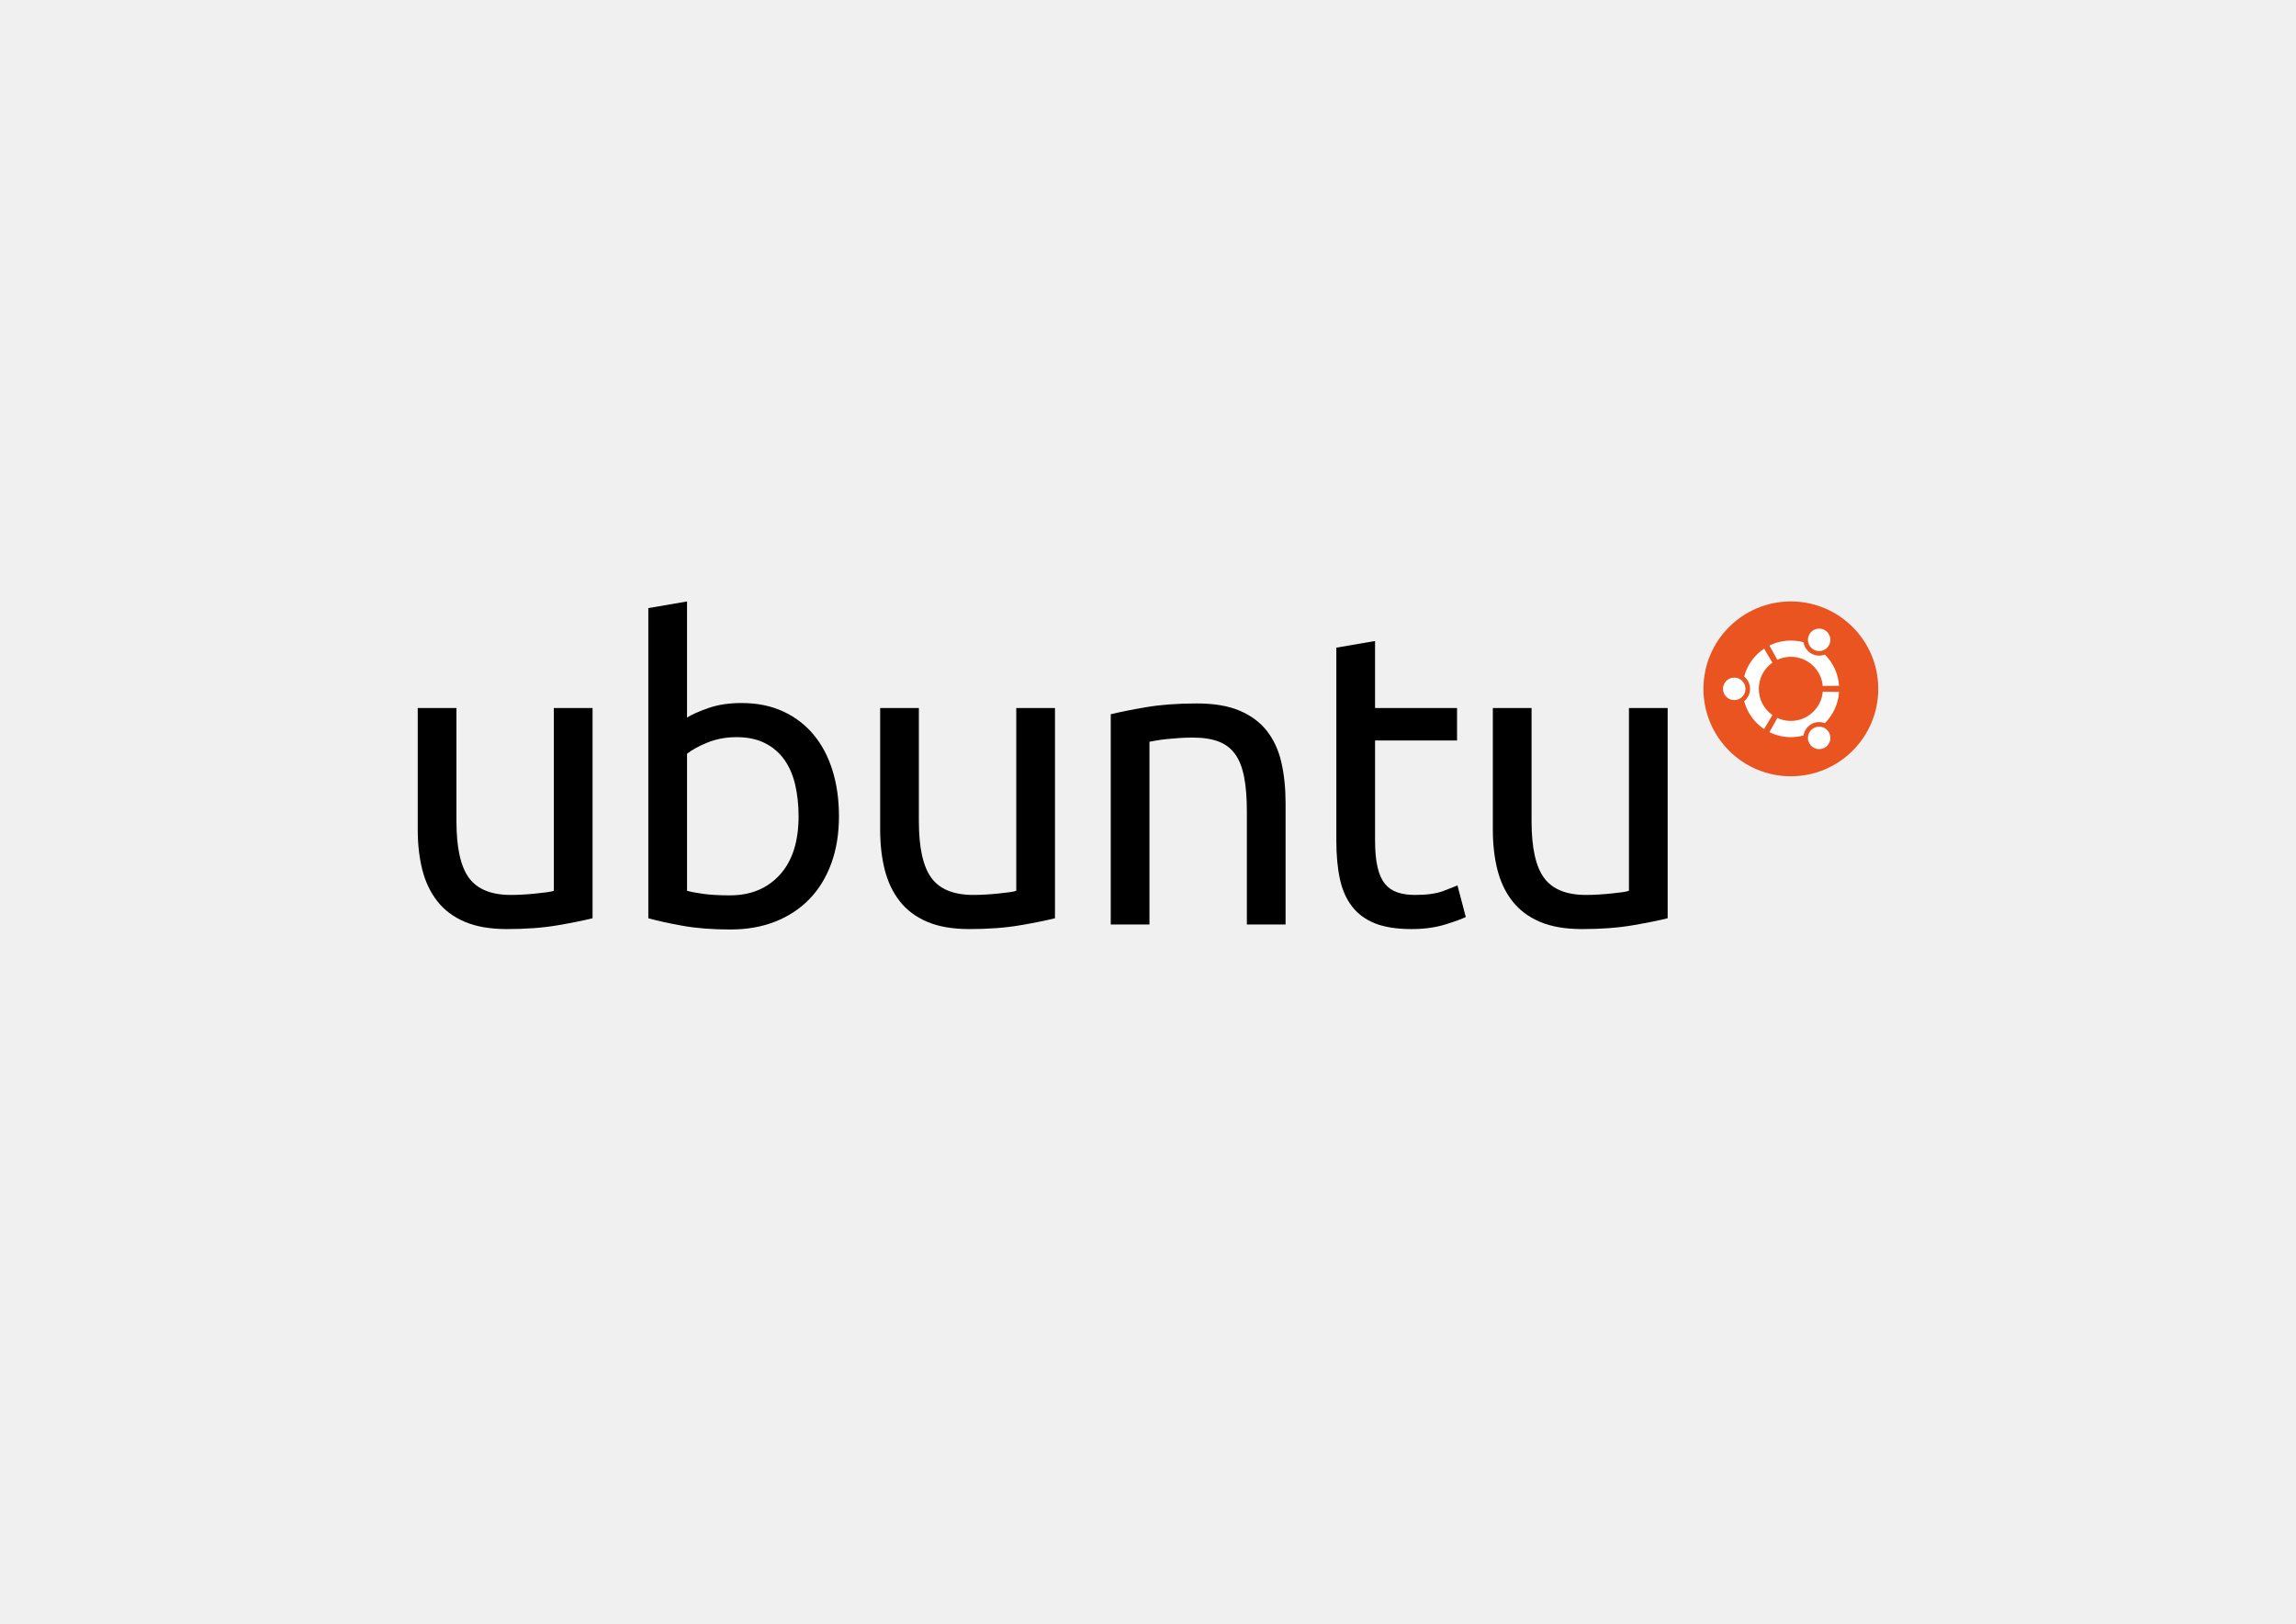
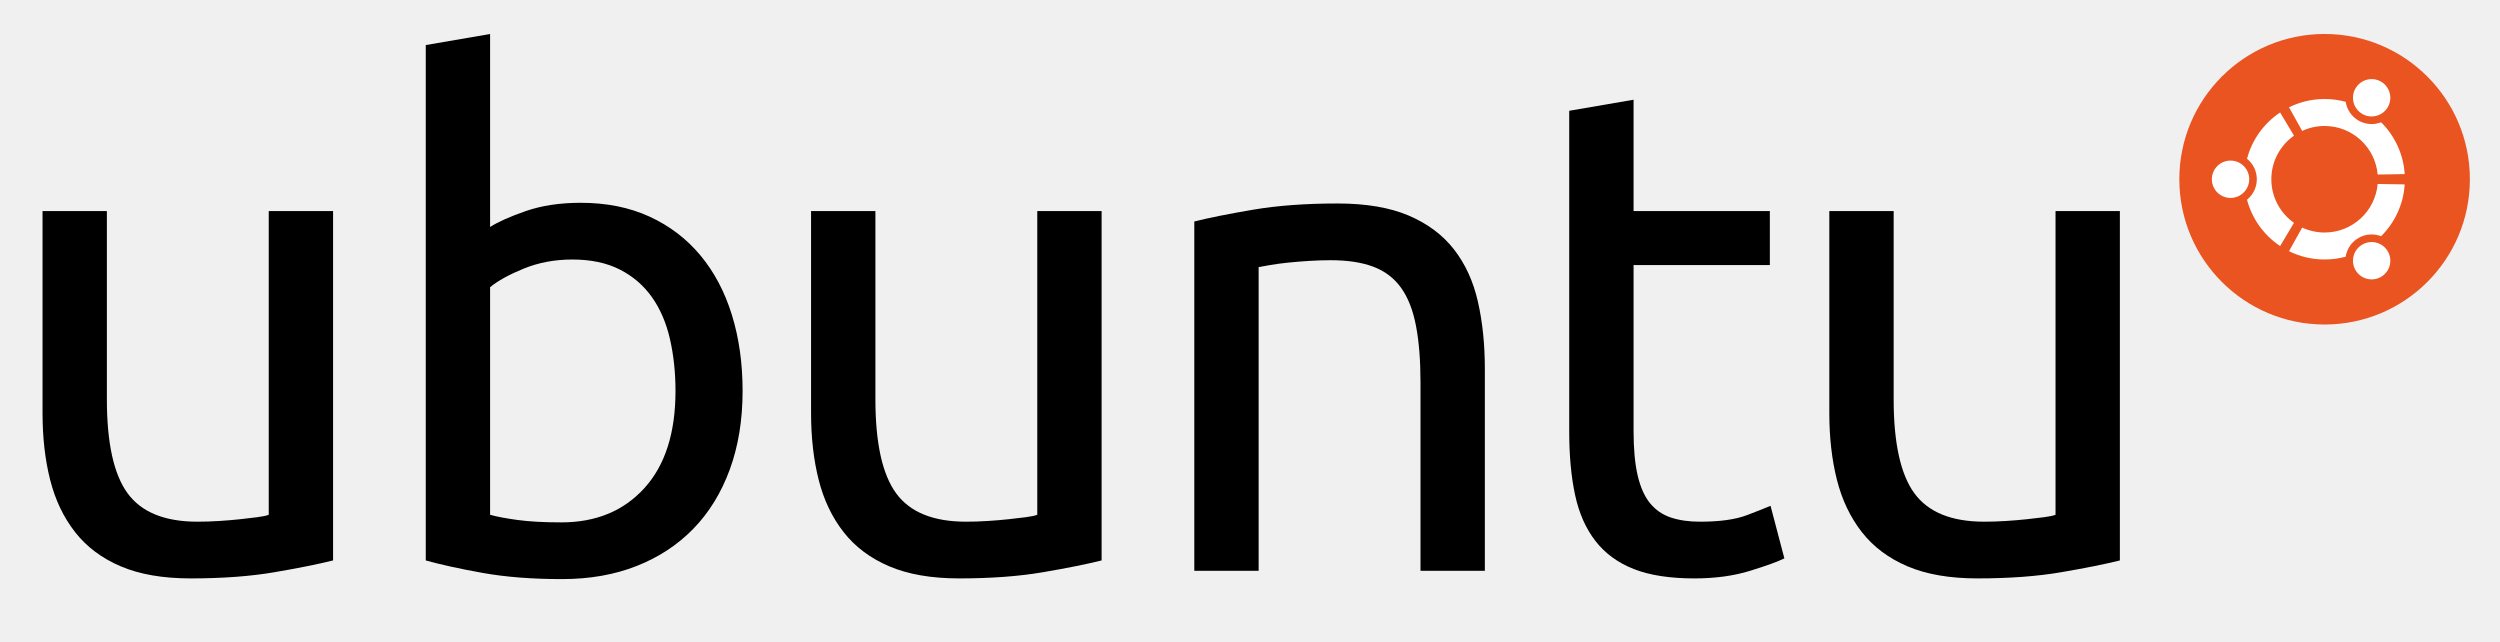
- <svg xmlns="http://www.w3.org/2000/svg" version="1.1" id="AW" x="0px" y="0px" width="1190.551px" height="841.89px" viewBox="0 0 1190.551 841.89" enable-background="new 0 0 1190.551 841.89" xml:space="preserve">
-   <g>
-     <g>
-       <g>
-         <path d="M307.259,476.064c-4.607,1.153-10.684,2.375-18.238,3.669c-7.553,1.296-16.294,1.941-26.223,1.941     c-8.633,0-15.901-1.261-21.8-3.774c-5.9-2.516-10.648-6.079-14.244-10.685c-3.598-4.606-6.188-10.037-7.771-16.296     c-1.584-6.259-2.373-13.197-2.373-20.828v-63.021h20.072v58.704c0,13.672,2.158,23.457,6.475,29.354     c4.316,5.9,11.581,8.85,21.798,8.85c2.159,0,4.387-0.073,6.692-0.219c2.3-0.141,4.457-0.322,6.474-0.539     c2.014-0.215,3.847-0.43,5.504-0.646c1.651-0.217,2.838-0.467,3.56-0.754v-94.75h20.073V476.064z" />
-         <path d="M356.25,372.034c2.444-1.581,6.151-3.237,11.115-4.963c4.964-1.728,10.684-2.59,17.159-2.59     c8.055,0,15.217,1.439,21.475,4.315c6.258,2.88,11.547,6.907,15.863,12.089c4.318,5.178,7.589,11.367,9.82,18.561     c2.228,7.196,3.346,15.107,3.346,23.739c0,9.066-1.333,17.234-3.993,24.498c-2.665,7.267-6.442,13.416-11.333,18.452     c-4.892,5.038-10.79,8.925-17.698,11.654c-6.906,2.732-14.676,4.101-23.31,4.101c-9.354,0-17.626-0.646-24.82-1.94     c-7.197-1.295-13.095-2.59-17.698-3.885V315.269l20.072-3.451V372.034z M356.25,461.819c2.014,0.577,4.854,1.116,8.525,1.618     c3.668,0.505,8.235,0.755,13.706,0.755c10.791,0,19.424-3.562,25.9-10.683c6.474-7.122,9.712-17.23,9.712-30.325     c0-5.75-0.577-11.146-1.727-16.187c-1.154-5.035-3.021-9.387-5.611-13.057c-2.591-3.67-5.937-6.546-10.036-8.635     c-4.102-2.083-9.032-3.128-14.785-3.128c-5.47,0-10.505,0.938-15.108,2.806c-4.607,1.872-8.132,3.814-10.576,5.826V461.819z" />
-         <path d="M547.042,476.064c-4.606,1.153-10.685,2.375-18.239,3.669c-7.554,1.296-16.294,1.941-26.223,1.941     c-8.635,0-15.902-1.261-21.8-3.774c-5.901-2.516-10.65-6.079-14.244-10.685c-3.599-4.606-6.188-10.037-7.771-16.296     c-1.583-6.259-2.374-13.197-2.374-20.828v-63.021h20.074v58.704c0,13.672,2.157,23.457,6.475,29.354     c4.316,5.9,11.58,8.85,21.799,8.85c2.156,0,4.387-0.073,6.689-0.219c2.299-0.141,4.459-0.322,6.475-0.539     c2.014-0.215,3.849-0.43,5.504-0.646c1.652-0.217,2.84-0.467,3.562-0.754v-94.75h20.072V476.064z" />
-         <path d="M575.96,370.308c4.603-1.15,10.715-2.375,18.346-3.671c7.625-1.294,16.404-1.941,26.33-1.941     c8.922,0,16.33,1.262,22.23,3.776c5.898,2.521,10.611,6.043,14.137,10.576c3.523,4.532,6.008,9.967,7.447,16.296     c1.438,6.334,2.16,13.311,2.16,20.937V479.3h-20.074v-58.705c0-6.905-0.469-12.804-1.404-17.698     c-0.936-4.888-2.479-8.848-4.639-11.868c-2.16-3.023-5.037-5.216-8.633-6.584c-3.602-1.368-8.061-2.051-13.381-2.051     c-2.158,0-4.393,0.074-6.691,0.216c-2.303,0.145-4.498,0.326-6.582,0.54c-2.092,0.216-3.961,0.47-5.613,0.756     c-1.655,0.29-2.844,0.506-3.562,0.646V479.3h-20.07V370.308z" />
-         <path d="M713.011,367.071h42.518v16.835h-42.518v51.796c0,5.613,0.428,10.252,1.295,13.921c0.863,3.673,2.156,6.55,3.883,8.634     c1.729,2.088,3.885,3.564,6.475,4.425c2.59,0.863,5.611,1.297,9.066,1.297c6.186,0,11.08-0.682,14.676-2.051     c3.594-1.366,6.043-2.339,7.338-2.913l4.316,16.404c-2.016,1.007-5.578,2.302-10.684,3.881     c-5.107,1.582-10.898,2.375-17.375,2.375c-7.625,0-13.92-0.97-18.883-2.913c-4.965-1.944-8.959-4.856-11.979-8.739     c-3.021-3.888-5.146-8.67-6.367-14.354c-1.223-5.683-1.836-12.267-1.836-19.749V335.775l20.074-3.451V367.071z" />
-         <path d="M864.737,476.064c-4.607,1.153-10.684,2.375-18.238,3.669c-7.555,1.296-16.293,1.941-26.221,1.941     c-8.635,0-15.902-1.261-21.801-3.774c-5.9-2.516-10.65-6.079-14.248-10.685c-3.596-4.606-6.186-10.037-7.77-16.296     s-2.373-13.197-2.373-20.828v-63.021h20.074v58.704c0,13.672,2.158,23.457,6.473,29.354c4.318,5.9,11.582,8.85,21.801,8.85     c2.158,0,4.387-0.073,6.691-0.219c2.299-0.141,4.455-0.322,6.473-0.539c2.016-0.215,3.848-0.43,5.506-0.646     c1.652-0.217,2.838-0.467,3.559-0.754v-94.75h20.074V476.064z" />
+ <svg xmlns="http://www.w3.org/2000/svg" version="1.1" id="AW" x="0px" y="0px" width="780" height="200" viewBox="0 0 780 200" enable-background="new 0 0 1190.551 841.89" xml:space="preserve">
+   <defs id="defs29" />
+   <g id="g24" transform="translate(-203.3378,-301.2099)">
+     <g id="g22">
+       <g id="g14">
+         <path d="m 307.259,476.064 c -4.607,1.153 -10.684,2.375 -18.238,3.669 -7.553,1.296 -16.294,1.941 -26.223,1.941 -8.633,0 -15.901,-1.261 -21.8,-3.774 -5.9,-2.516 -10.648,-6.079 -14.244,-10.685 -3.598,-4.606 -6.188,-10.037 -7.771,-16.296 -1.584,-6.259 -2.373,-13.197 -2.373,-20.828 V 367.07 h 20.072 v 58.704 c 0,13.672 2.158,23.457 6.475,29.354 4.316,5.9 11.581,8.85 21.798,8.85 2.159,0 4.387,-0.073 6.692,-0.219 2.3,-0.141 4.457,-0.322 6.474,-0.539 2.014,-0.215 3.847,-0.43 5.504,-0.646 1.651,-0.217 2.838,-0.467 3.56,-0.754 v -94.75 h 20.073 v 108.994 z" id="path2" />
+         <path d="m 356.25,372.034 c 2.444,-1.581 6.151,-3.237 11.115,-4.963 4.964,-1.728 10.684,-2.59 17.159,-2.59 8.055,0 15.217,1.439 21.475,4.315 6.258,2.88 11.547,6.907 15.863,12.089 4.318,5.178 7.589,11.367 9.82,18.561 2.228,7.196 3.346,15.107 3.346,23.739 0,9.066 -1.333,17.234 -3.993,24.498 -2.665,7.267 -6.442,13.416 -11.333,18.452 -4.892,5.038 -10.79,8.925 -17.698,11.654 -6.906,2.732 -14.676,4.101 -23.31,4.101 -9.354,0 -17.626,-0.646 -24.82,-1.94 -7.197,-1.295 -13.095,-2.59 -17.698,-3.885 V 315.269 l 20.072,-3.451 v 60.216 z m 0,89.785 c 2.014,0.577 4.854,1.116 8.525,1.618 3.668,0.505 8.235,0.755 13.706,0.755 10.791,0 19.424,-3.562 25.9,-10.683 6.474,-7.122 9.712,-17.23 9.712,-30.325 0,-5.75 -0.577,-11.146 -1.727,-16.187 -1.154,-5.035 -3.021,-9.387 -5.611,-13.057 -2.591,-3.67 -5.937,-6.546 -10.036,-8.635 -4.102,-2.083 -9.032,-3.128 -14.785,-3.128 -5.47,0 -10.505,0.938 -15.108,2.806 -4.607,1.872 -8.132,3.814 -10.576,5.826 z" id="path4" />
+         <path d="m 547.042,476.064 c -4.606,1.153 -10.685,2.375 -18.239,3.669 -7.554,1.296 -16.294,1.941 -26.223,1.941 -8.635,0 -15.902,-1.261 -21.8,-3.774 -5.901,-2.516 -10.65,-6.079 -14.244,-10.685 -3.599,-4.606 -6.188,-10.037 -7.771,-16.296 -1.583,-6.259 -2.374,-13.197 -2.374,-20.828 V 367.07 h 20.074 v 58.704 c 0,13.672 2.157,23.457 6.475,29.354 4.316,5.9 11.58,8.85 21.799,8.85 2.156,0 4.387,-0.073 6.689,-0.219 2.299,-0.141 4.459,-0.322 6.475,-0.539 2.014,-0.215 3.849,-0.43 5.504,-0.646 1.652,-0.217 2.84,-0.467 3.562,-0.754 v -94.75 h 20.072 v 108.994 z" id="path6" />
+         <path d="m 575.96,370.308 c 4.603,-1.15 10.715,-2.375 18.346,-3.671 7.625,-1.294 16.404,-1.941 26.33,-1.941 8.922,0 16.33,1.262 22.23,3.776 5.898,2.521 10.611,6.043 14.137,10.576 3.523,4.532 6.008,9.967 7.447,16.296 1.438,6.334 2.16,13.311 2.16,20.937 V 479.3 h -20.074 v -58.705 c 0,-6.905 -0.469,-12.804 -1.404,-17.698 -0.936,-4.888 -2.479,-8.848 -4.639,-11.868 -2.16,-3.023 -5.037,-5.216 -8.633,-6.584 -3.602,-1.368 -8.061,-2.051 -13.381,-2.051 -2.158,0 -4.393,0.074 -6.691,0.216 -2.303,0.145 -4.498,0.326 -6.582,0.54 -2.092,0.216 -3.961,0.47 -5.613,0.756 -1.655,0.29 -2.844,0.506 -3.562,0.646 V 479.3 h -20.07 V 370.308 Z" id="path8" />
+         <path d="m 713.011,367.071 h 42.518 v 16.835 h -42.518 v 51.796 c 0,5.613 0.428,10.252 1.295,13.921 0.863,3.673 2.156,6.55 3.883,8.634 1.729,2.088 3.885,3.564 6.475,4.425 2.59,0.863 5.611,1.297 9.066,1.297 6.186,0 11.08,-0.682 14.676,-2.051 3.594,-1.366 6.043,-2.339 7.338,-2.913 l 4.316,16.404 c -2.016,1.007 -5.578,2.302 -10.684,3.881 -5.107,1.582 -10.898,2.375 -17.375,2.375 -7.625,0 -13.92,-0.97 -18.883,-2.913 -4.965,-1.944 -8.959,-4.856 -11.979,-8.739 -3.021,-3.888 -5.146,-8.67 -6.367,-14.354 -1.223,-5.683 -1.836,-12.267 -1.836,-19.749 V 335.775 l 20.074,-3.451 v 34.747 z" id="path10" />
+         <path d="m 864.737,476.064 c -4.607,1.153 -10.684,2.375 -18.238,3.669 -7.555,1.296 -16.293,1.941 -26.221,1.941 -8.635,0 -15.902,-1.261 -21.801,-3.774 -5.9,-2.516 -10.65,-6.079 -14.248,-10.685 -3.596,-4.606 -6.186,-10.037 -7.77,-16.296 -1.584,-6.259 -2.373,-13.197 -2.373,-20.828 V 367.07 h 20.074 v 58.704 c 0,13.672 2.158,23.457 6.473,29.354 4.318,5.9 11.582,8.85 21.801,8.85 2.158,0 4.387,-0.073 6.691,-0.219 2.299,-0.141 4.455,-0.322 6.473,-0.539 2.016,-0.215 3.848,-0.43 5.506,-0.646 1.652,-0.217 2.838,-0.467 3.559,-0.754 v -94.75 h 20.074 z" id="path12" />
      </g>
-       <g>
-         <circle fill="#E95420" cx="928.615" cy="357.135" r="45.325" />
-         <path fill="#FFFFFF" d="M905.093,357.135c0,3.219-2.609,5.828-5.83,5.828c-3.217,0-5.826-2.609-5.826-5.828     c0-3.218,2.609-5.827,5.826-5.827C902.483,351.308,905.093,353.917,905.093,357.135z M938.247,385.47     c1.609,2.786,5.172,3.741,7.959,2.133c2.787-1.609,3.742-5.173,2.133-7.96s-5.172-3.741-7.959-2.132     S936.638,382.684,938.247,385.47z M948.339,334.628c1.609-2.787,0.656-6.351-2.133-7.958c-2.785-1.609-6.35-0.654-7.959,2.132     c-1.609,2.787-0.654,6.351,2.133,7.959C943.167,338.372,946.731,337.416,948.339,334.628z M928.616,340.517     c8.684,0,15.809,6.656,16.553,15.146l8.434-0.132c-0.4-6.31-3.137-11.983-7.354-16.167c-2.232,0.862-4.822,0.745-7.057-0.546     c-2.236-1.291-3.633-3.477-4.002-5.845c-2.096-0.569-4.301-0.874-6.574-0.874c-3.988,0-7.758,0.933-11.105,2.592l4.104,7.369     C923.741,341.072,926.116,340.517,928.616,340.517z M911.997,357.135c0-5.622,2.793-10.592,7.066-13.599l-4.33-7.237     c-5.016,3.349-8.752,8.459-10.328,14.448c1.865,1.503,3.061,3.805,3.061,6.388c0,2.584-1.195,4.886-3.061,6.389     c1.576,5.99,5.312,11.1,10.328,14.45l4.33-7.238C914.79,367.729,911.997,362.759,911.997,357.135z M928.616,373.756     c-2.5,0-4.875-0.555-7.002-1.545l-4.104,7.369c3.348,1.66,7.117,2.592,11.105,2.592c2.273,0,4.479-0.304,6.574-0.873     c0.369-2.369,1.766-4.555,4.002-5.845c2.234-1.291,4.824-1.408,7.057-0.546c4.217-4.186,6.953-9.859,7.354-16.168l-8.434-0.132     C944.425,367.098,937.3,373.756,928.616,373.756z" />
+       <g id="g20">
+         <circle cx="928.615" cy="357.135" r="45.325" id="circle16" style="fill:#e95420" />
+         <path d="m 905.093,357.135 c 0,3.219 -2.609,5.828 -5.83,5.828 -3.217,0 -5.826,-2.609 -5.826,-5.828 0,-3.218 2.609,-5.827 5.826,-5.827 3.22,0 5.83,2.609 5.83,5.827 z m 33.154,28.335 c 1.609,2.786 5.172,3.741 7.959,2.133 2.787,-1.609 3.742,-5.173 2.133,-7.96 -1.609,-2.787 -5.172,-3.741 -7.959,-2.132 -2.787,1.609 -3.742,5.173 -2.133,7.959 z m 10.092,-50.842 c 1.609,-2.787 0.656,-6.351 -2.133,-7.958 -2.785,-1.609 -6.35,-0.654 -7.959,2.132 -1.609,2.787 -0.654,6.351 2.133,7.959 2.787,1.611 6.351,0.655 7.959,-2.133 z m -19.723,5.889 c 8.684,0 15.809,6.656 16.553,15.146 l 8.434,-0.132 c -0.4,-6.31 -3.137,-11.983 -7.354,-16.167 -2.232,0.862 -4.822,0.745 -7.057,-0.546 -2.236,-1.291 -3.633,-3.477 -4.002,-5.845 -2.096,-0.569 -4.301,-0.874 -6.574,-0.874 -3.988,0 -7.758,0.933 -11.105,2.592 l 4.104,7.369 c 2.126,-0.988 4.501,-1.543 7.001,-1.543 z m -16.619,16.618 c 0,-5.622 2.793,-10.592 7.066,-13.599 l -4.33,-7.237 c -5.016,3.349 -8.752,8.459 -10.328,14.448 1.865,1.503 3.061,3.805 3.061,6.388 0,2.584 -1.195,4.886 -3.061,6.389 1.576,5.99 5.312,11.1 10.328,14.45 l 4.33,-7.238 c -4.273,-3.007 -7.066,-7.977 -7.066,-13.601 z m 16.619,16.621 c -2.5,0 -4.875,-0.555 -7.002,-1.545 l -4.104,7.369 c 3.348,1.66 7.117,2.592 11.105,2.592 2.273,0 4.479,-0.304 6.574,-0.873 0.369,-2.369 1.766,-4.555 4.002,-5.845 2.234,-1.291 4.824,-1.408 7.057,-0.546 4.217,-4.186 6.953,-9.859 7.354,-16.168 l -8.434,-0.132 c -0.743,8.49 -7.868,15.148 -16.552,15.148 z" id="path18" style="fill:#ffffff" />
      </g>
    </g>
  </g>
</svg>
